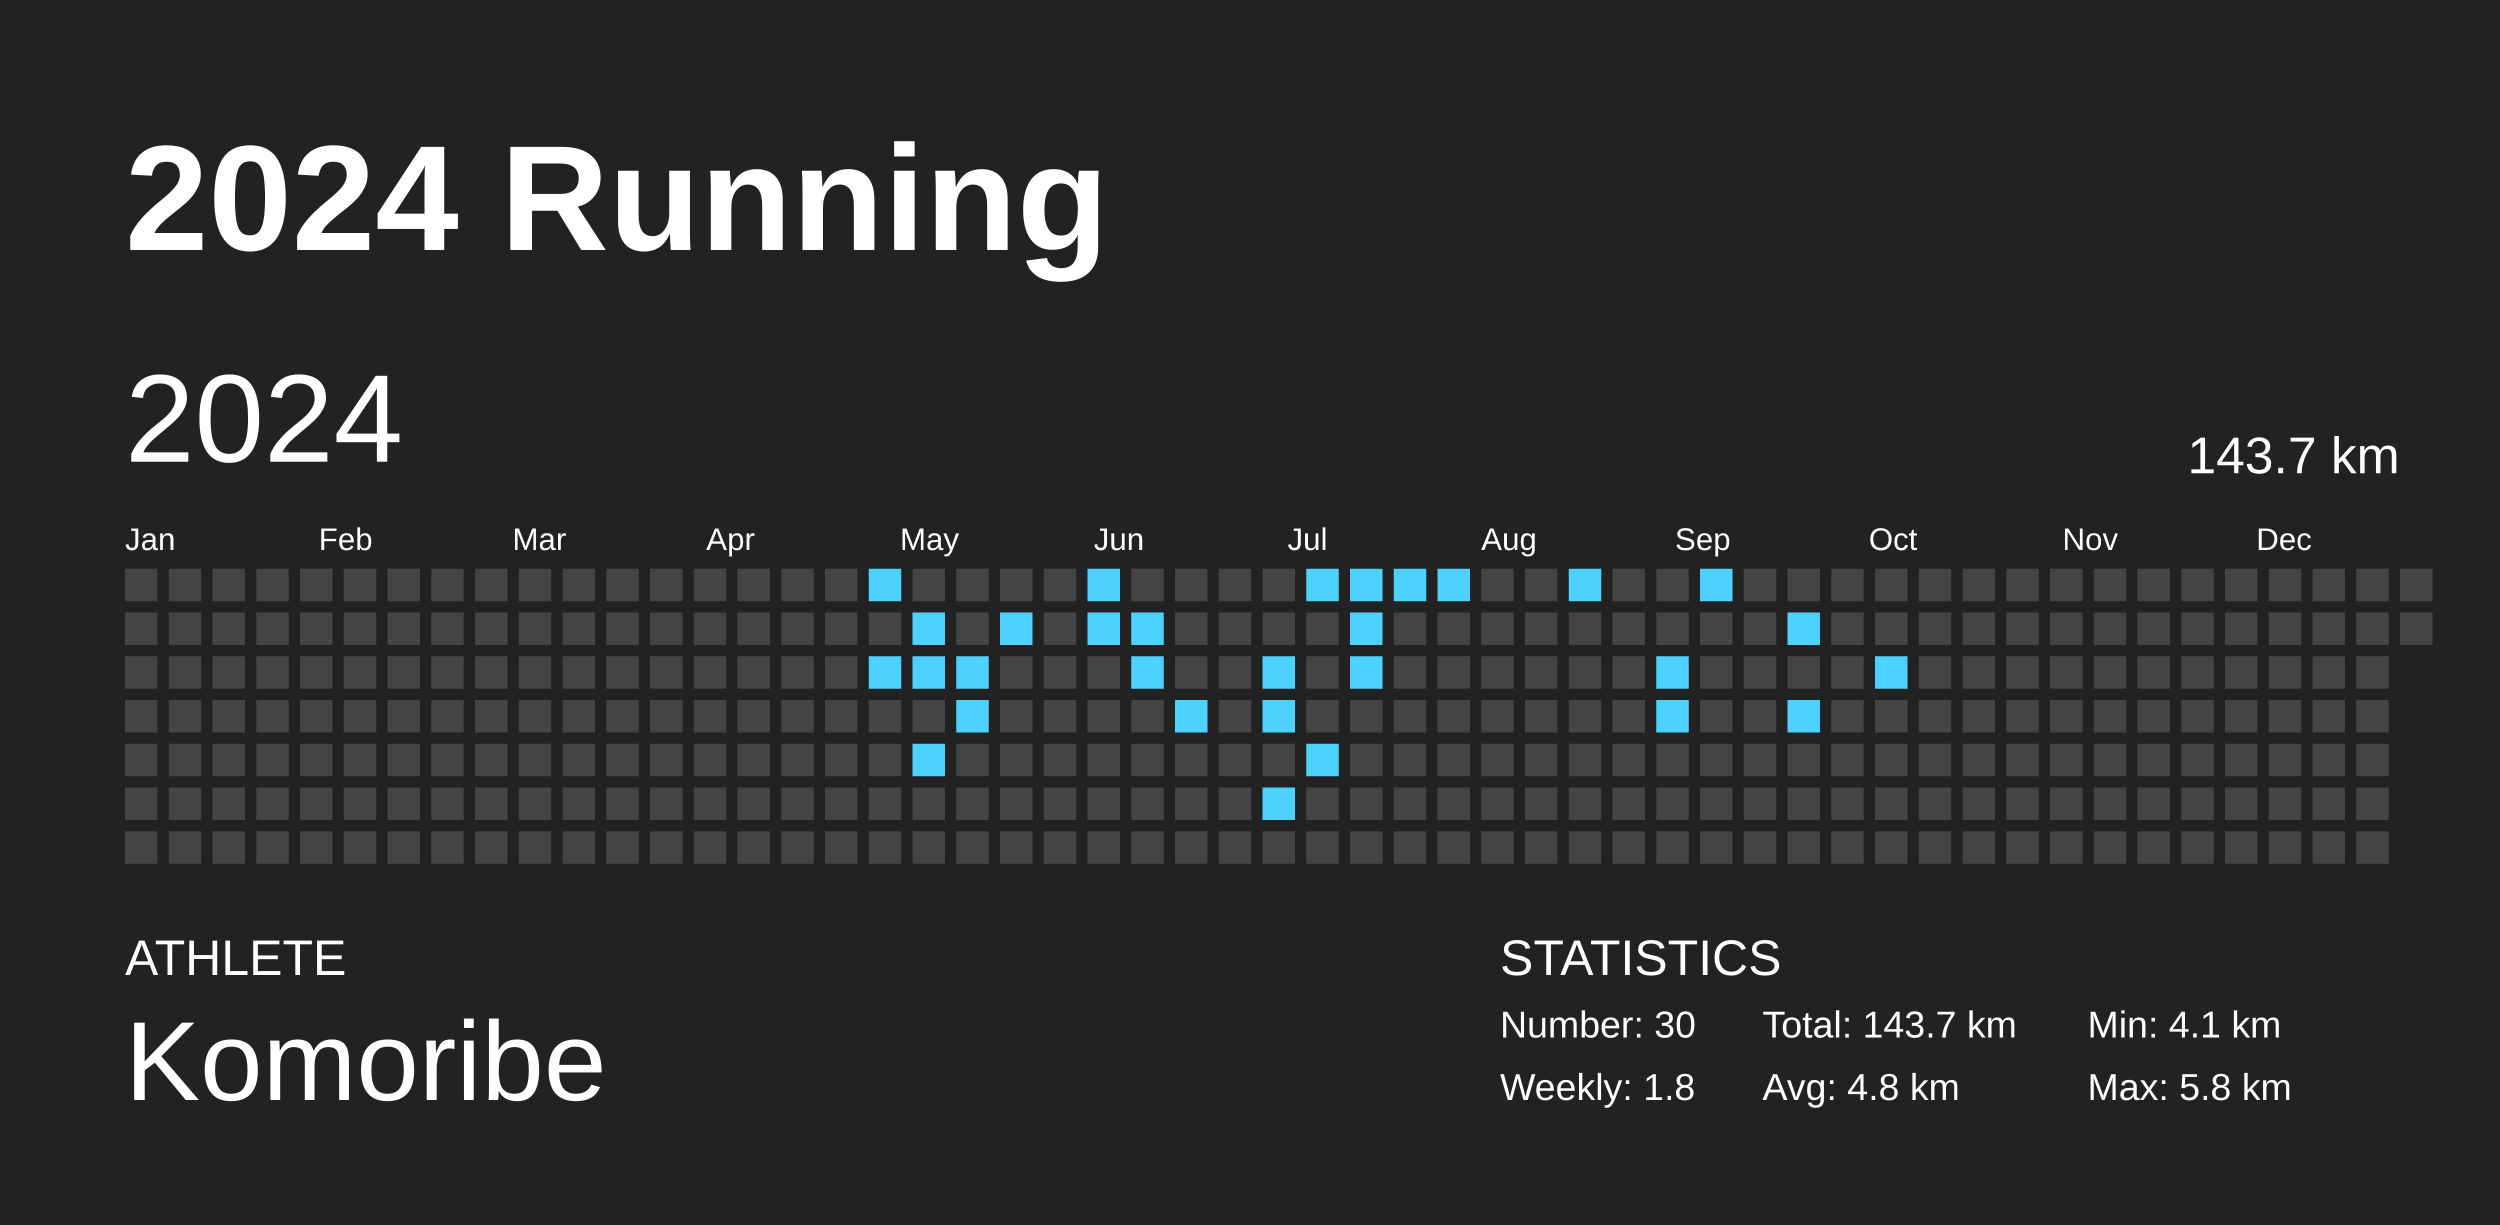
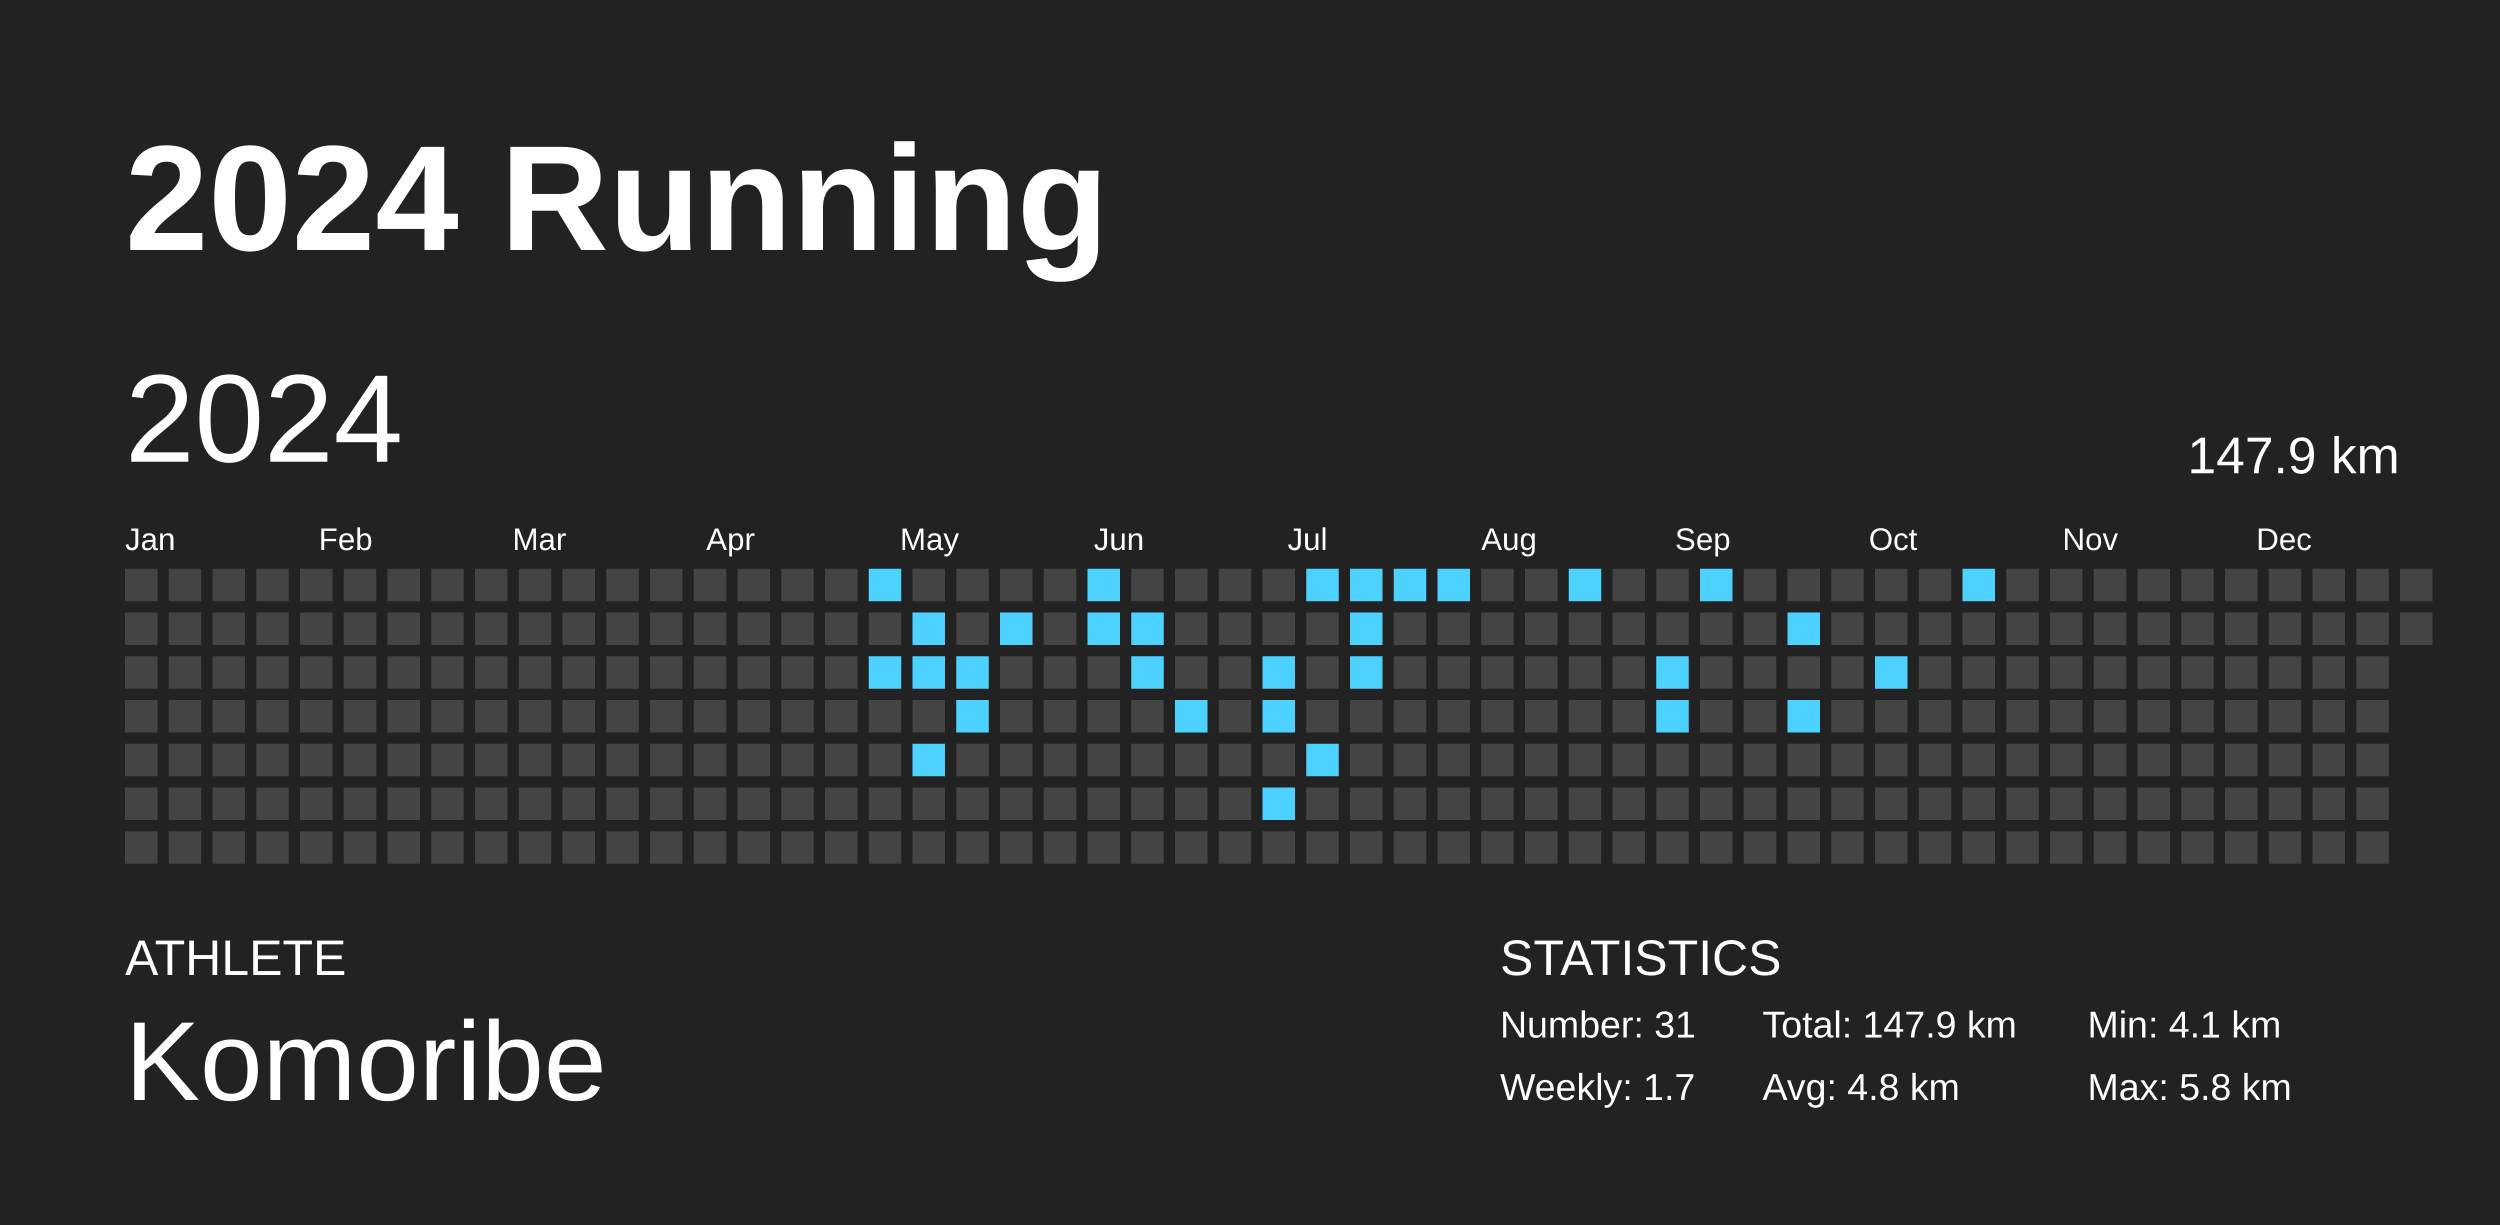
<svg xmlns="http://www.w3.org/2000/svg" baseProfile="full" height="98mm" version="1.1" viewBox="0,0,200,98" width="200mm">
  <defs />
  <rect fill="#222222" height="98" width="200" x="0" y="0" />
  <text fill="#FFFFFF" style="font-size:12px; font-family:Arial; font-weight:bold;" x="10" y="20">2024 Running</text>
  <text fill="#FFFFFF" style="font-size:4px; font-family:Arial" x="10" y="78">ATHLETE</text>
  <text fill="#FFFFFF" style="font-size:9px; font-family:Arial" x="10" y="88">Komoribe</text>
  <text fill="#FFFFFF" style="font-size:4px; font-family:Arial" x="120" y="78">STATISTICS</text>
-   <text fill="#FFFFFF" style="font-size:3px; font-family:Arial" x="120" y="83">Number: 30</text>
-   <text fill="#FFFFFF" style="font-size:3px; font-family:Arial" x="120" y="88">Weekly: 1.8</text>
-   <text fill="#FFFFFF" style="font-size:3px; font-family:Arial" x="141" y="83">Total: 143.7 km</text>
+   <text fill="#FFFFFF" style="font-size:3px; font-family:Arial" x="120" y="83">Number: 31</text>
+   <text fill="#FFFFFF" style="font-size:3px; font-family:Arial" x="120" y="88">Weekly: 1.7</text>
+   <text fill="#FFFFFF" style="font-size:3px; font-family:Arial" x="141" y="83">Total: 147.9 km</text>
  <text fill="#FFFFFF" style="font-size:3px; font-family:Arial" x="141" y="88">Avg: 4.8 km</text>
  <text fill="#FFFFFF" style="font-size:3px; font-family:Arial" x="167" y="83">Min: 4.1 km</text>
  <text fill="#FFFFFF" style="font-size:3px; font-family:Arial" x="167" y="88">Max: 5.8 km</text>
  <text dominant-baseline="hanging" fill="#FFFFFF" style="font-size:10.0px; font-family:Arial;" x="10" y="30">2024</text>
-   <text dominant-baseline="hanging" fill="#FFFFFF" style="font-size:4.125px; font-family:Arial;" x="175" y="35">143.7 km</text>
+   <text dominant-baseline="hanging" fill="#FFFFFF" style="font-size:4.125px; font-family:Arial;" x="175" y="35">147.9 km</text>
  <text fill="#FFFFFF" style="font-size:2.5px; font-family:Arial" x="10.0" y="44">Jan</text>
  <text fill="#FFFFFF" style="font-size:2.5px; font-family:Arial" x="25.5" y="44">Feb</text>
  <text fill="#FFFFFF" style="font-size:2.5px; font-family:Arial" x="41.0" y="44">Mar</text>
  <text fill="#FFFFFF" style="font-size:2.5px; font-family:Arial" x="56.5" y="44">Apr</text>
  <text fill="#FFFFFF" style="font-size:2.5px; font-family:Arial" x="72.0" y="44">May</text>
  <text fill="#FFFFFF" style="font-size:2.5px; font-family:Arial" x="87.5" y="44">Jun</text>
  <text fill="#FFFFFF" style="font-size:2.5px; font-family:Arial" x="103.0" y="44">Jul</text>
  <text fill="#FFFFFF" style="font-size:2.5px; font-family:Arial" x="118.5" y="44">Aug</text>
  <text fill="#FFFFFF" style="font-size:2.5px; font-family:Arial" x="134.0" y="44">Sep</text>
  <text fill="#FFFFFF" style="font-size:2.5px; font-family:Arial" x="149.5" y="44">Oct</text>
  <text fill="#FFFFFF" style="font-size:2.5px; font-family:Arial" x="165.0" y="44">Nov</text>
  <text fill="#FFFFFF" style="font-size:2.5px; font-family:Arial" x="180.5" y="44">Dec</text>
  <rect fill="#444444" height="2.6" width="2.6" x="10.0" y="45.5" />
  <rect fill="#444444" height="2.6" width="2.6" x="10.0" y="49.0" />
  <rect fill="#444444" height="2.6" width="2.6" x="10.0" y="52.5" />
  <rect fill="#444444" height="2.6" width="2.6" x="10.0" y="56.0" />
  <rect fill="#444444" height="2.6" width="2.6" x="10.0" y="59.5" />
  <rect fill="#444444" height="2.6" width="2.6" x="10.0" y="63.0" />
  <rect fill="#444444" height="2.6" width="2.6" x="10.0" y="66.5" />
  <rect fill="#444444" height="2.6" width="2.6" x="13.5" y="45.5" />
  <rect fill="#444444" height="2.6" width="2.6" x="13.5" y="49.0" />
  <rect fill="#444444" height="2.6" width="2.6" x="13.5" y="52.5" />
  <rect fill="#444444" height="2.6" width="2.6" x="13.5" y="56.0" />
  <rect fill="#444444" height="2.6" width="2.6" x="13.5" y="59.5" />
  <rect fill="#444444" height="2.6" width="2.6" x="13.5" y="63.0" />
  <rect fill="#444444" height="2.6" width="2.6" x="13.5" y="66.5" />
  <rect fill="#444444" height="2.6" width="2.6" x="17.0" y="45.5" />
  <rect fill="#444444" height="2.6" width="2.6" x="17.0" y="49.0" />
  <rect fill="#444444" height="2.6" width="2.6" x="17.0" y="52.5" />
  <rect fill="#444444" height="2.6" width="2.6" x="17.0" y="56.0" />
  <rect fill="#444444" height="2.6" width="2.6" x="17.0" y="59.5" />
  <rect fill="#444444" height="2.6" width="2.6" x="17.0" y="63.0" />
  <rect fill="#444444" height="2.6" width="2.6" x="17.0" y="66.5" />
  <rect fill="#444444" height="2.6" width="2.6" x="20.5" y="45.5" />
  <rect fill="#444444" height="2.6" width="2.6" x="20.5" y="49.0" />
  <rect fill="#444444" height="2.6" width="2.6" x="20.5" y="52.5" />
  <rect fill="#444444" height="2.6" width="2.6" x="20.5" y="56.0" />
  <rect fill="#444444" height="2.6" width="2.6" x="20.5" y="59.5" />
  <rect fill="#444444" height="2.6" width="2.6" x="20.5" y="63.0" />
  <rect fill="#444444" height="2.6" width="2.6" x="20.5" y="66.5" />
  <rect fill="#444444" height="2.6" width="2.6" x="24.0" y="45.5" />
  <rect fill="#444444" height="2.6" width="2.6" x="24.0" y="49.0" />
  <rect fill="#444444" height="2.6" width="2.6" x="24.0" y="52.5" />
  <rect fill="#444444" height="2.6" width="2.6" x="24.0" y="56.0" />
  <rect fill="#444444" height="2.6" width="2.6" x="24.0" y="59.5" />
  <rect fill="#444444" height="2.6" width="2.6" x="24.0" y="63.0" />
  <rect fill="#444444" height="2.6" width="2.6" x="24.0" y="66.5" />
  <rect fill="#444444" height="2.6" width="2.6" x="27.5" y="45.5" />
  <rect fill="#444444" height="2.6" width="2.6" x="27.5" y="49.0" />
  <rect fill="#444444" height="2.6" width="2.6" x="27.5" y="52.5" />
  <rect fill="#444444" height="2.6" width="2.6" x="27.5" y="56.0" />
  <rect fill="#444444" height="2.6" width="2.6" x="27.5" y="59.5" />
  <rect fill="#444444" height="2.6" width="2.6" x="27.5" y="63.0" />
  <rect fill="#444444" height="2.6" width="2.6" x="27.5" y="66.5" />
  <rect fill="#444444" height="2.6" width="2.6" x="31.0" y="45.5" />
  <rect fill="#444444" height="2.6" width="2.6" x="31.0" y="49.0" />
  <rect fill="#444444" height="2.6" width="2.6" x="31.0" y="52.5" />
  <rect fill="#444444" height="2.6" width="2.6" x="31.0" y="56.0" />
  <rect fill="#444444" height="2.6" width="2.6" x="31.0" y="59.5" />
  <rect fill="#444444" height="2.6" width="2.6" x="31.0" y="63.0" />
  <rect fill="#444444" height="2.6" width="2.6" x="31.0" y="66.5" />
  <rect fill="#444444" height="2.6" width="2.6" x="34.5" y="45.5" />
  <rect fill="#444444" height="2.6" width="2.6" x="34.5" y="49.0" />
  <rect fill="#444444" height="2.6" width="2.6" x="34.5" y="52.5" />
  <rect fill="#444444" height="2.6" width="2.6" x="34.5" y="56.0" />
  <rect fill="#444444" height="2.6" width="2.6" x="34.5" y="59.5" />
  <rect fill="#444444" height="2.6" width="2.6" x="34.5" y="63.0" />
  <rect fill="#444444" height="2.6" width="2.6" x="34.5" y="66.5" />
  <rect fill="#444444" height="2.6" width="2.6" x="38.0" y="45.5" />
  <rect fill="#444444" height="2.6" width="2.6" x="38.0" y="49.0" />
  <rect fill="#444444" height="2.6" width="2.6" x="38.0" y="52.5" />
  <rect fill="#444444" height="2.6" width="2.6" x="38.0" y="56.0" />
  <rect fill="#444444" height="2.6" width="2.6" x="38.0" y="59.5" />
  <rect fill="#444444" height="2.6" width="2.6" x="38.0" y="63.0" />
  <rect fill="#444444" height="2.6" width="2.6" x="38.0" y="66.5" />
  <rect fill="#444444" height="2.6" width="2.6" x="41.5" y="45.5" />
  <rect fill="#444444" height="2.6" width="2.6" x="41.5" y="49.0" />
  <rect fill="#444444" height="2.6" width="2.6" x="41.5" y="52.5" />
  <rect fill="#444444" height="2.6" width="2.6" x="41.5" y="56.0" />
  <rect fill="#444444" height="2.6" width="2.6" x="41.5" y="59.5" />
  <rect fill="#444444" height="2.6" width="2.6" x="41.5" y="63.0" />
  <rect fill="#444444" height="2.6" width="2.6" x="41.5" y="66.5" />
  <rect fill="#444444" height="2.6" width="2.6" x="45.0" y="45.5" />
  <rect fill="#444444" height="2.6" width="2.6" x="45.0" y="49.0" />
  <rect fill="#444444" height="2.6" width="2.6" x="45.0" y="52.5" />
  <rect fill="#444444" height="2.6" width="2.6" x="45.0" y="56.0" />
  <rect fill="#444444" height="2.6" width="2.6" x="45.0" y="59.5" />
  <rect fill="#444444" height="2.6" width="2.6" x="45.0" y="63.0" />
  <rect fill="#444444" height="2.6" width="2.6" x="45.0" y="66.5" />
  <rect fill="#444444" height="2.6" width="2.6" x="48.5" y="45.5" />
  <rect fill="#444444" height="2.6" width="2.6" x="48.5" y="49.0" />
  <rect fill="#444444" height="2.6" width="2.6" x="48.5" y="52.5" />
  <rect fill="#444444" height="2.6" width="2.6" x="48.5" y="56.0" />
  <rect fill="#444444" height="2.6" width="2.6" x="48.5" y="59.5" />
  <rect fill="#444444" height="2.6" width="2.6" x="48.5" y="63.0" />
  <rect fill="#444444" height="2.6" width="2.6" x="48.5" y="66.5" />
  <rect fill="#444444" height="2.6" width="2.6" x="52.0" y="45.5" />
  <rect fill="#444444" height="2.6" width="2.6" x="52.0" y="49.0" />
  <rect fill="#444444" height="2.6" width="2.6" x="52.0" y="52.5" />
  <rect fill="#444444" height="2.6" width="2.6" x="52.0" y="56.0" />
  <rect fill="#444444" height="2.6" width="2.6" x="52.0" y="59.5" />
  <rect fill="#444444" height="2.6" width="2.6" x="52.0" y="63.0" />
  <rect fill="#444444" height="2.6" width="2.6" x="52.0" y="66.5" />
  <rect fill="#444444" height="2.6" width="2.6" x="55.5" y="45.5" />
  <rect fill="#444444" height="2.6" width="2.6" x="55.5" y="49.0" />
  <rect fill="#444444" height="2.6" width="2.6" x="55.5" y="52.5" />
  <rect fill="#444444" height="2.6" width="2.6" x="55.5" y="56.0" />
  <rect fill="#444444" height="2.6" width="2.6" x="55.5" y="59.5" />
  <rect fill="#444444" height="2.6" width="2.6" x="55.5" y="63.0" />
  <rect fill="#444444" height="2.6" width="2.6" x="55.5" y="66.5" />
  <rect fill="#444444" height="2.6" width="2.6" x="59.0" y="45.5" />
  <rect fill="#444444" height="2.6" width="2.6" x="59.0" y="49.0" />
  <rect fill="#444444" height="2.6" width="2.6" x="59.0" y="52.5" />
  <rect fill="#444444" height="2.6" width="2.6" x="59.0" y="56.0" />
  <rect fill="#444444" height="2.6" width="2.6" x="59.0" y="59.5" />
  <rect fill="#444444" height="2.6" width="2.6" x="59.0" y="63.0" />
  <rect fill="#444444" height="2.6" width="2.6" x="59.0" y="66.5" />
  <rect fill="#444444" height="2.6" width="2.6" x="62.5" y="45.5" />
  <rect fill="#444444" height="2.6" width="2.6" x="62.5" y="49.0" />
  <rect fill="#444444" height="2.6" width="2.6" x="62.5" y="52.5" />
  <rect fill="#444444" height="2.6" width="2.6" x="62.5" y="56.0" />
  <rect fill="#444444" height="2.6" width="2.6" x="62.5" y="59.5" />
  <rect fill="#444444" height="2.6" width="2.6" x="62.5" y="63.0" />
  <rect fill="#444444" height="2.6" width="2.6" x="62.5" y="66.5" />
  <rect fill="#444444" height="2.6" width="2.6" x="66.0" y="45.5" />
  <rect fill="#444444" height="2.6" width="2.6" x="66.0" y="49.0" />
  <rect fill="#444444" height="2.6" width="2.6" x="66.0" y="52.5" />
  <rect fill="#444444" height="2.6" width="2.6" x="66.0" y="56.0" />
  <rect fill="#444444" height="2.6" width="2.6" x="66.0" y="59.5" />
  <rect fill="#444444" height="2.6" width="2.6" x="66.0" y="63.0" />
  <rect fill="#444444" height="2.6" width="2.6" x="66.0" y="66.5" />
  <rect fill="#4dd2ff" height="2.6" width="2.6" x="69.5" y="45.5" />
  <rect fill="#444444" height="2.6" width="2.6" x="69.5" y="49.0" />
  <rect fill="#4dd2ff" height="2.6" width="2.6" x="69.5" y="52.5" />
  <rect fill="#444444" height="2.6" width="2.6" x="69.5" y="56.0" />
  <rect fill="#444444" height="2.6" width="2.6" x="69.5" y="59.5" />
  <rect fill="#444444" height="2.6" width="2.6" x="69.5" y="63.0" />
  <rect fill="#444444" height="2.6" width="2.6" x="69.5" y="66.5" />
  <rect fill="#444444" height="2.6" width="2.6" x="73.0" y="45.5" />
  <rect fill="#4dd2ff" height="2.6" width="2.6" x="73.0" y="49.0" />
  <rect fill="#4dd2ff" height="2.6" width="2.6" x="73.0" y="52.5" />
  <rect fill="#444444" height="2.6" width="2.6" x="73.0" y="56.0" />
  <rect fill="#4dd2ff" height="2.6" width="2.6" x="73.0" y="59.5" />
  <rect fill="#444444" height="2.6" width="2.6" x="73.0" y="63.0" />
  <rect fill="#444444" height="2.6" width="2.6" x="73.0" y="66.5" />
  <rect fill="#444444" height="2.6" width="2.6" x="76.5" y="45.5" />
  <rect fill="#444444" height="2.6" width="2.6" x="76.5" y="49.0" />
  <rect fill="#4dd2ff" height="2.6" width="2.6" x="76.5" y="52.5" />
  <rect fill="#4dd2ff" height="2.6" width="2.6" x="76.5" y="56.0" />
  <rect fill="#444444" height="2.6" width="2.6" x="76.5" y="59.5" />
  <rect fill="#444444" height="2.6" width="2.6" x="76.5" y="63.0" />
  <rect fill="#444444" height="2.6" width="2.6" x="76.5" y="66.5" />
  <rect fill="#444444" height="2.6" width="2.6" x="80.0" y="45.5" />
  <rect fill="#4dd2ff" height="2.6" width="2.6" x="80.0" y="49.0" />
  <rect fill="#444444" height="2.6" width="2.6" x="80.0" y="52.5" />
  <rect fill="#444444" height="2.6" width="2.6" x="80.0" y="56.0" />
  <rect fill="#444444" height="2.6" width="2.6" x="80.0" y="59.5" />
  <rect fill="#444444" height="2.6" width="2.6" x="80.0" y="63.0" />
  <rect fill="#444444" height="2.6" width="2.6" x="80.0" y="66.5" />
  <rect fill="#444444" height="2.6" width="2.6" x="83.5" y="45.5" />
  <rect fill="#444444" height="2.6" width="2.6" x="83.5" y="49.0" />
  <rect fill="#444444" height="2.6" width="2.6" x="83.5" y="52.5" />
  <rect fill="#444444" height="2.6" width="2.6" x="83.5" y="56.0" />
  <rect fill="#444444" height="2.6" width="2.6" x="83.5" y="59.5" />
  <rect fill="#444444" height="2.6" width="2.6" x="83.5" y="63.0" />
  <rect fill="#444444" height="2.6" width="2.6" x="83.5" y="66.5" />
  <rect fill="#4dd2ff" height="2.6" width="2.6" x="87.0" y="45.5" />
  <rect fill="#4dd2ff" height="2.6" width="2.6" x="87.0" y="49.0" />
  <rect fill="#444444" height="2.6" width="2.6" x="87.0" y="52.5" />
  <rect fill="#444444" height="2.6" width="2.6" x="87.0" y="56.0" />
  <rect fill="#444444" height="2.6" width="2.6" x="87.0" y="59.5" />
  <rect fill="#444444" height="2.6" width="2.6" x="87.0" y="63.0" />
  <rect fill="#444444" height="2.6" width="2.6" x="87.0" y="66.5" />
  <rect fill="#444444" height="2.6" width="2.6" x="90.5" y="45.5" />
  <rect fill="#4dd2ff" height="2.6" width="2.6" x="90.5" y="49.0" />
  <rect fill="#4dd2ff" height="2.6" width="2.6" x="90.5" y="52.5" />
  <rect fill="#444444" height="2.6" width="2.6" x="90.5" y="56.0" />
  <rect fill="#444444" height="2.6" width="2.6" x="90.5" y="59.5" />
  <rect fill="#444444" height="2.6" width="2.6" x="90.5" y="63.0" />
  <rect fill="#444444" height="2.6" width="2.6" x="90.5" y="66.5" />
  <rect fill="#444444" height="2.6" width="2.6" x="94.0" y="45.5" />
  <rect fill="#444444" height="2.6" width="2.6" x="94.0" y="49.0" />
  <rect fill="#444444" height="2.6" width="2.6" x="94.0" y="52.5" />
  <rect fill="#4dd2ff" height="2.6" width="2.6" x="94.0" y="56.0" />
  <rect fill="#444444" height="2.6" width="2.6" x="94.0" y="59.5" />
  <rect fill="#444444" height="2.6" width="2.6" x="94.0" y="63.0" />
  <rect fill="#444444" height="2.6" width="2.6" x="94.0" y="66.5" />
  <rect fill="#444444" height="2.6" width="2.6" x="97.5" y="45.5" />
  <rect fill="#444444" height="2.6" width="2.6" x="97.5" y="49.0" />
  <rect fill="#444444" height="2.6" width="2.6" x="97.5" y="52.5" />
  <rect fill="#444444" height="2.6" width="2.6" x="97.5" y="56.0" />
  <rect fill="#444444" height="2.6" width="2.6" x="97.5" y="59.5" />
  <rect fill="#444444" height="2.6" width="2.6" x="97.5" y="63.0" />
  <rect fill="#444444" height="2.6" width="2.6" x="97.5" y="66.5" />
  <rect fill="#444444" height="2.6" width="2.6" x="101.0" y="45.5" />
  <rect fill="#444444" height="2.6" width="2.6" x="101.0" y="49.0" />
  <rect fill="#4dd2ff" height="2.6" width="2.6" x="101.0" y="52.5" />
  <rect fill="#4dd2ff" height="2.6" width="2.6" x="101.0" y="56.0" />
  <rect fill="#444444" height="2.6" width="2.6" x="101.0" y="59.5" />
  <rect fill="#4dd2ff" height="2.6" width="2.6" x="101.0" y="63.0" />
  <rect fill="#444444" height="2.6" width="2.6" x="101.0" y="66.5" />
  <rect fill="#4dd2ff" height="2.6" width="2.6" x="104.5" y="45.5" />
  <rect fill="#444444" height="2.6" width="2.6" x="104.5" y="49.0" />
  <rect fill="#444444" height="2.6" width="2.6" x="104.5" y="52.5" />
  <rect fill="#444444" height="2.6" width="2.6" x="104.5" y="56.0" />
  <rect fill="#4dd2ff" height="2.6" width="2.6" x="104.5" y="59.5" />
  <rect fill="#444444" height="2.6" width="2.6" x="104.5" y="63.0" />
  <rect fill="#444444" height="2.6" width="2.6" x="104.5" y="66.5" />
  <rect fill="#4dd2ff" height="2.6" width="2.6" x="108.0" y="45.5" />
  <rect fill="#4dd2ff" height="2.6" width="2.6" x="108.0" y="49.0" />
  <rect fill="#4dd2ff" height="2.6" width="2.6" x="108.0" y="52.5" />
  <rect fill="#444444" height="2.6" width="2.6" x="108.0" y="56.0" />
  <rect fill="#444444" height="2.6" width="2.6" x="108.0" y="59.5" />
  <rect fill="#444444" height="2.6" width="2.6" x="108.0" y="63.0" />
  <rect fill="#444444" height="2.6" width="2.6" x="108.0" y="66.5" />
  <rect fill="#4dd2ff" height="2.6" width="2.6" x="111.5" y="45.5" />
  <rect fill="#444444" height="2.6" width="2.6" x="111.5" y="49.0" />
  <rect fill="#444444" height="2.6" width="2.6" x="111.5" y="52.5" />
  <rect fill="#444444" height="2.6" width="2.6" x="111.5" y="56.0" />
  <rect fill="#444444" height="2.6" width="2.6" x="111.5" y="59.5" />
  <rect fill="#444444" height="2.6" width="2.6" x="111.5" y="63.0" />
  <rect fill="#444444" height="2.6" width="2.6" x="111.5" y="66.5" />
  <rect fill="#4dd2ff" height="2.6" width="2.6" x="115.0" y="45.5" />
  <rect fill="#444444" height="2.6" width="2.6" x="115.0" y="49.0" />
  <rect fill="#444444" height="2.6" width="2.6" x="115.0" y="52.5" />
  <rect fill="#444444" height="2.6" width="2.6" x="115.0" y="56.0" />
  <rect fill="#444444" height="2.6" width="2.6" x="115.0" y="59.5" />
  <rect fill="#444444" height="2.6" width="2.6" x="115.0" y="63.0" />
  <rect fill="#444444" height="2.6" width="2.6" x="115.0" y="66.5" />
  <rect fill="#444444" height="2.6" width="2.6" x="118.5" y="45.5" />
  <rect fill="#444444" height="2.6" width="2.6" x="118.5" y="49.0" />
  <rect fill="#444444" height="2.6" width="2.6" x="118.5" y="52.5" />
  <rect fill="#444444" height="2.6" width="2.6" x="118.5" y="56.0" />
  <rect fill="#444444" height="2.6" width="2.6" x="118.5" y="59.5" />
  <rect fill="#444444" height="2.6" width="2.6" x="118.5" y="63.0" />
  <rect fill="#444444" height="2.6" width="2.6" x="118.5" y="66.5" />
  <rect fill="#444444" height="2.6" width="2.6" x="122.0" y="45.5" />
  <rect fill="#444444" height="2.6" width="2.6" x="122.0" y="49.0" />
  <rect fill="#444444" height="2.6" width="2.6" x="122.0" y="52.5" />
  <rect fill="#444444" height="2.6" width="2.6" x="122.0" y="56.0" />
  <rect fill="#444444" height="2.6" width="2.6" x="122.0" y="59.5" />
  <rect fill="#444444" height="2.6" width="2.6" x="122.0" y="63.0" />
  <rect fill="#444444" height="2.6" width="2.6" x="122.0" y="66.5" />
  <rect fill="#4dd2ff" height="2.6" width="2.6" x="125.5" y="45.5" />
  <rect fill="#444444" height="2.6" width="2.6" x="125.5" y="49.0" />
  <rect fill="#444444" height="2.6" width="2.6" x="125.5" y="52.5" />
  <rect fill="#444444" height="2.6" width="2.6" x="125.5" y="56.0" />
  <rect fill="#444444" height="2.6" width="2.6" x="125.5" y="59.5" />
  <rect fill="#444444" height="2.6" width="2.6" x="125.5" y="63.0" />
  <rect fill="#444444" height="2.6" width="2.6" x="125.5" y="66.5" />
  <rect fill="#444444" height="2.6" width="2.6" x="129.0" y="45.5" />
  <rect fill="#444444" height="2.6" width="2.6" x="129.0" y="49.0" />
  <rect fill="#444444" height="2.6" width="2.6" x="129.0" y="52.5" />
  <rect fill="#444444" height="2.6" width="2.6" x="129.0" y="56.0" />
  <rect fill="#444444" height="2.6" width="2.6" x="129.0" y="59.5" />
  <rect fill="#444444" height="2.6" width="2.6" x="129.0" y="63.0" />
  <rect fill="#444444" height="2.6" width="2.6" x="129.0" y="66.5" />
  <rect fill="#444444" height="2.6" width="2.6" x="132.5" y="45.5" />
  <rect fill="#444444" height="2.6" width="2.6" x="132.5" y="49.0" />
  <rect fill="#4dd2ff" height="2.6" width="2.6" x="132.5" y="52.5" />
  <rect fill="#4dd2ff" height="2.6" width="2.6" x="132.5" y="56.0" />
  <rect fill="#444444" height="2.6" width="2.6" x="132.5" y="59.5" />
  <rect fill="#444444" height="2.6" width="2.6" x="132.5" y="63.0" />
  <rect fill="#444444" height="2.6" width="2.6" x="132.5" y="66.5" />
  <rect fill="#4dd2ff" height="2.6" width="2.6" x="136.0" y="45.5" />
  <rect fill="#444444" height="2.6" width="2.6" x="136.0" y="49.0" />
  <rect fill="#444444" height="2.6" width="2.6" x="136.0" y="52.5" />
  <rect fill="#444444" height="2.6" width="2.6" x="136.0" y="56.0" />
  <rect fill="#444444" height="2.6" width="2.6" x="136.0" y="59.5" />
  <rect fill="#444444" height="2.6" width="2.6" x="136.0" y="63.0" />
  <rect fill="#444444" height="2.6" width="2.6" x="136.0" y="66.5" />
  <rect fill="#444444" height="2.6" width="2.6" x="139.5" y="45.5" />
  <rect fill="#444444" height="2.6" width="2.6" x="139.5" y="49.0" />
  <rect fill="#444444" height="2.6" width="2.6" x="139.5" y="52.5" />
  <rect fill="#444444" height="2.6" width="2.6" x="139.5" y="56.0" />
  <rect fill="#444444" height="2.6" width="2.6" x="139.5" y="59.5" />
  <rect fill="#444444" height="2.6" width="2.6" x="139.5" y="63.0" />
  <rect fill="#444444" height="2.6" width="2.6" x="139.5" y="66.5" />
  <rect fill="#444444" height="2.6" width="2.6" x="143.0" y="45.5" />
  <rect fill="#4dd2ff" height="2.6" width="2.6" x="143.0" y="49.0" />
  <rect fill="#444444" height="2.6" width="2.6" x="143.0" y="52.5" />
  <rect fill="#4dd2ff" height="2.6" width="2.6" x="143.0" y="56.0" />
  <rect fill="#444444" height="2.6" width="2.6" x="143.0" y="59.5" />
  <rect fill="#444444" height="2.6" width="2.6" x="143.0" y="63.0" />
  <rect fill="#444444" height="2.6" width="2.6" x="143.0" y="66.5" />
  <rect fill="#444444" height="2.6" width="2.6" x="146.5" y="45.5" />
  <rect fill="#444444" height="2.6" width="2.6" x="146.5" y="49.0" />
  <rect fill="#444444" height="2.6" width="2.6" x="146.5" y="52.5" />
  <rect fill="#444444" height="2.6" width="2.6" x="146.5" y="56.0" />
  <rect fill="#444444" height="2.6" width="2.6" x="146.5" y="59.5" />
  <rect fill="#444444" height="2.6" width="2.6" x="146.5" y="63.0" />
  <rect fill="#444444" height="2.6" width="2.6" x="146.5" y="66.5" />
  <rect fill="#444444" height="2.6" width="2.6" x="150.0" y="45.5" />
  <rect fill="#444444" height="2.6" width="2.6" x="150.0" y="49.0" />
  <rect fill="#4dd2ff" height="2.6" width="2.6" x="150.0" y="52.5" />
  <rect fill="#444444" height="2.6" width="2.6" x="150.0" y="56.0" />
  <rect fill="#444444" height="2.6" width="2.6" x="150.0" y="59.5" />
  <rect fill="#444444" height="2.6" width="2.6" x="150.0" y="63.0" />
  <rect fill="#444444" height="2.6" width="2.6" x="150.0" y="66.5" />
  <rect fill="#444444" height="2.6" width="2.6" x="153.5" y="45.5" />
  <rect fill="#444444" height="2.6" width="2.6" x="153.5" y="49.0" />
  <rect fill="#444444" height="2.6" width="2.6" x="153.5" y="52.5" />
  <rect fill="#444444" height="2.6" width="2.6" x="153.5" y="56.0" />
  <rect fill="#444444" height="2.6" width="2.6" x="153.5" y="59.5" />
  <rect fill="#444444" height="2.6" width="2.6" x="153.5" y="63.0" />
  <rect fill="#444444" height="2.6" width="2.6" x="153.5" y="66.5" />
-   <rect fill="#444444" height="2.6" width="2.6" x="157.0" y="45.5" />
+   <rect fill="#4dd2ff" height="2.6" width="2.6" x="157.0" y="45.5" />
  <rect fill="#444444" height="2.6" width="2.6" x="157.0" y="49.0" />
  <rect fill="#444444" height="2.6" width="2.6" x="157.0" y="52.5" />
  <rect fill="#444444" height="2.6" width="2.6" x="157.0" y="56.0" />
  <rect fill="#444444" height="2.6" width="2.6" x="157.0" y="59.5" />
  <rect fill="#444444" height="2.6" width="2.6" x="157.0" y="63.0" />
  <rect fill="#444444" height="2.6" width="2.6" x="157.0" y="66.5" />
  <rect fill="#444444" height="2.6" width="2.6" x="160.5" y="45.5" />
  <rect fill="#444444" height="2.6" width="2.6" x="160.5" y="49.0" />
  <rect fill="#444444" height="2.6" width="2.6" x="160.5" y="52.5" />
  <rect fill="#444444" height="2.6" width="2.6" x="160.5" y="56.0" />
  <rect fill="#444444" height="2.6" width="2.6" x="160.5" y="59.5" />
  <rect fill="#444444" height="2.6" width="2.6" x="160.5" y="63.0" />
  <rect fill="#444444" height="2.6" width="2.6" x="160.5" y="66.5" />
  <rect fill="#444444" height="2.6" width="2.6" x="164.0" y="45.5" />
  <rect fill="#444444" height="2.6" width="2.6" x="164.0" y="49.0" />
  <rect fill="#444444" height="2.6" width="2.6" x="164.0" y="52.5" />
  <rect fill="#444444" height="2.6" width="2.6" x="164.0" y="56.0" />
  <rect fill="#444444" height="2.6" width="2.6" x="164.0" y="59.5" />
  <rect fill="#444444" height="2.6" width="2.6" x="164.0" y="63.0" />
  <rect fill="#444444" height="2.6" width="2.6" x="164.0" y="66.5" />
  <rect fill="#444444" height="2.6" width="2.6" x="167.5" y="45.5" />
  <rect fill="#444444" height="2.6" width="2.6" x="167.5" y="49.0" />
  <rect fill="#444444" height="2.6" width="2.6" x="167.5" y="52.5" />
  <rect fill="#444444" height="2.6" width="2.6" x="167.5" y="56.0" />
  <rect fill="#444444" height="2.6" width="2.6" x="167.5" y="59.5" />
  <rect fill="#444444" height="2.6" width="2.6" x="167.5" y="63.0" />
  <rect fill="#444444" height="2.6" width="2.6" x="167.5" y="66.5" />
  <rect fill="#444444" height="2.6" width="2.6" x="171.0" y="45.5" />
  <rect fill="#444444" height="2.6" width="2.6" x="171.0" y="49.0" />
  <rect fill="#444444" height="2.6" width="2.6" x="171.0" y="52.5" />
  <rect fill="#444444" height="2.6" width="2.6" x="171.0" y="56.0" />
  <rect fill="#444444" height="2.6" width="2.6" x="171.0" y="59.5" />
  <rect fill="#444444" height="2.6" width="2.6" x="171.0" y="63.0" />
  <rect fill="#444444" height="2.6" width="2.6" x="171.0" y="66.5" />
  <rect fill="#444444" height="2.6" width="2.6" x="174.5" y="45.5" />
  <rect fill="#444444" height="2.6" width="2.6" x="174.5" y="49.0" />
  <rect fill="#444444" height="2.6" width="2.6" x="174.5" y="52.5" />
  <rect fill="#444444" height="2.6" width="2.6" x="174.5" y="56.0" />
  <rect fill="#444444" height="2.6" width="2.6" x="174.5" y="59.5" />
  <rect fill="#444444" height="2.6" width="2.6" x="174.5" y="63.0" />
  <rect fill="#444444" height="2.6" width="2.6" x="174.5" y="66.5" />
  <rect fill="#444444" height="2.6" width="2.6" x="178.0" y="45.5" />
  <rect fill="#444444" height="2.6" width="2.6" x="178.0" y="49.0" />
  <rect fill="#444444" height="2.6" width="2.6" x="178.0" y="52.5" />
  <rect fill="#444444" height="2.6" width="2.6" x="178.0" y="56.0" />
  <rect fill="#444444" height="2.6" width="2.6" x="178.0" y="59.5" />
  <rect fill="#444444" height="2.6" width="2.6" x="178.0" y="63.0" />
  <rect fill="#444444" height="2.6" width="2.6" x="178.0" y="66.5" />
  <rect fill="#444444" height="2.6" width="2.6" x="181.5" y="45.5" />
  <rect fill="#444444" height="2.6" width="2.6" x="181.5" y="49.0" />
  <rect fill="#444444" height="2.6" width="2.6" x="181.5" y="52.5" />
  <rect fill="#444444" height="2.6" width="2.6" x="181.5" y="56.0" />
  <rect fill="#444444" height="2.6" width="2.6" x="181.5" y="59.5" />
  <rect fill="#444444" height="2.6" width="2.6" x="181.5" y="63.0" />
  <rect fill="#444444" height="2.6" width="2.6" x="181.5" y="66.5" />
  <rect fill="#444444" height="2.6" width="2.6" x="185.0" y="45.5" />
  <rect fill="#444444" height="2.6" width="2.6" x="185.0" y="49.0" />
  <rect fill="#444444" height="2.6" width="2.6" x="185.0" y="52.5" />
  <rect fill="#444444" height="2.6" width="2.6" x="185.0" y="56.0" />
  <rect fill="#444444" height="2.6" width="2.6" x="185.0" y="59.5" />
  <rect fill="#444444" height="2.6" width="2.6" x="185.0" y="63.0" />
  <rect fill="#444444" height="2.6" width="2.6" x="185.0" y="66.5" />
  <rect fill="#444444" height="2.6" width="2.6" x="188.5" y="45.5" />
  <rect fill="#444444" height="2.6" width="2.6" x="188.5" y="49.0" />
  <rect fill="#444444" height="2.6" width="2.6" x="188.5" y="52.5" />
  <rect fill="#444444" height="2.6" width="2.6" x="188.5" y="56.0" />
  <rect fill="#444444" height="2.6" width="2.6" x="188.5" y="59.5" />
  <rect fill="#444444" height="2.6" width="2.6" x="188.5" y="63.0" />
  <rect fill="#444444" height="2.6" width="2.6" x="188.5" y="66.5" />
  <rect fill="#444444" height="2.6" width="2.6" x="192.0" y="45.5" />
  <rect fill="#444444" height="2.6" width="2.6" x="192.0" y="49.0" />
</svg>
